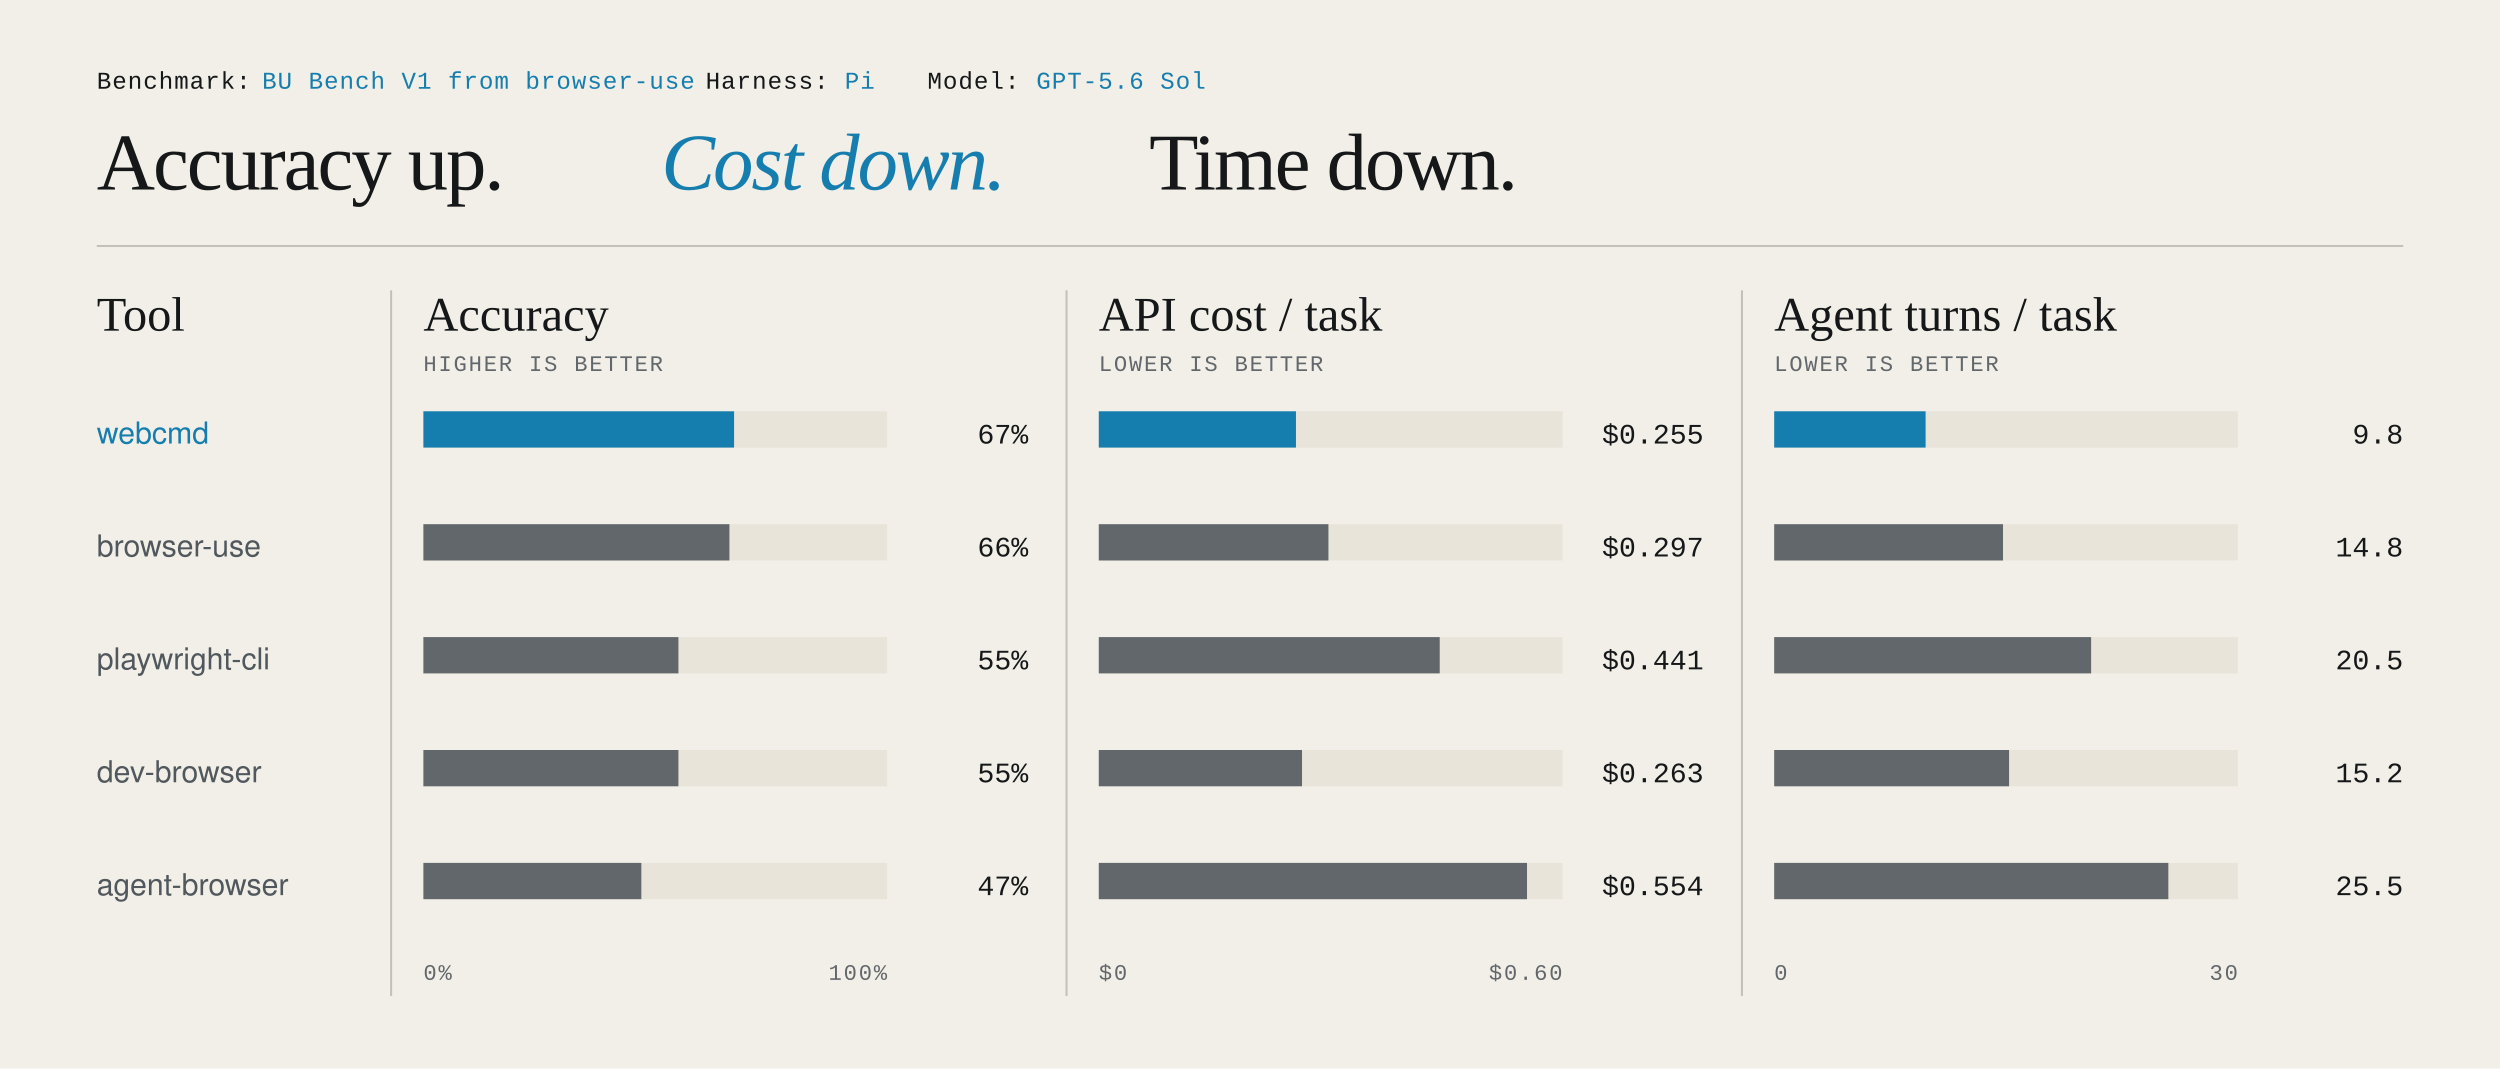
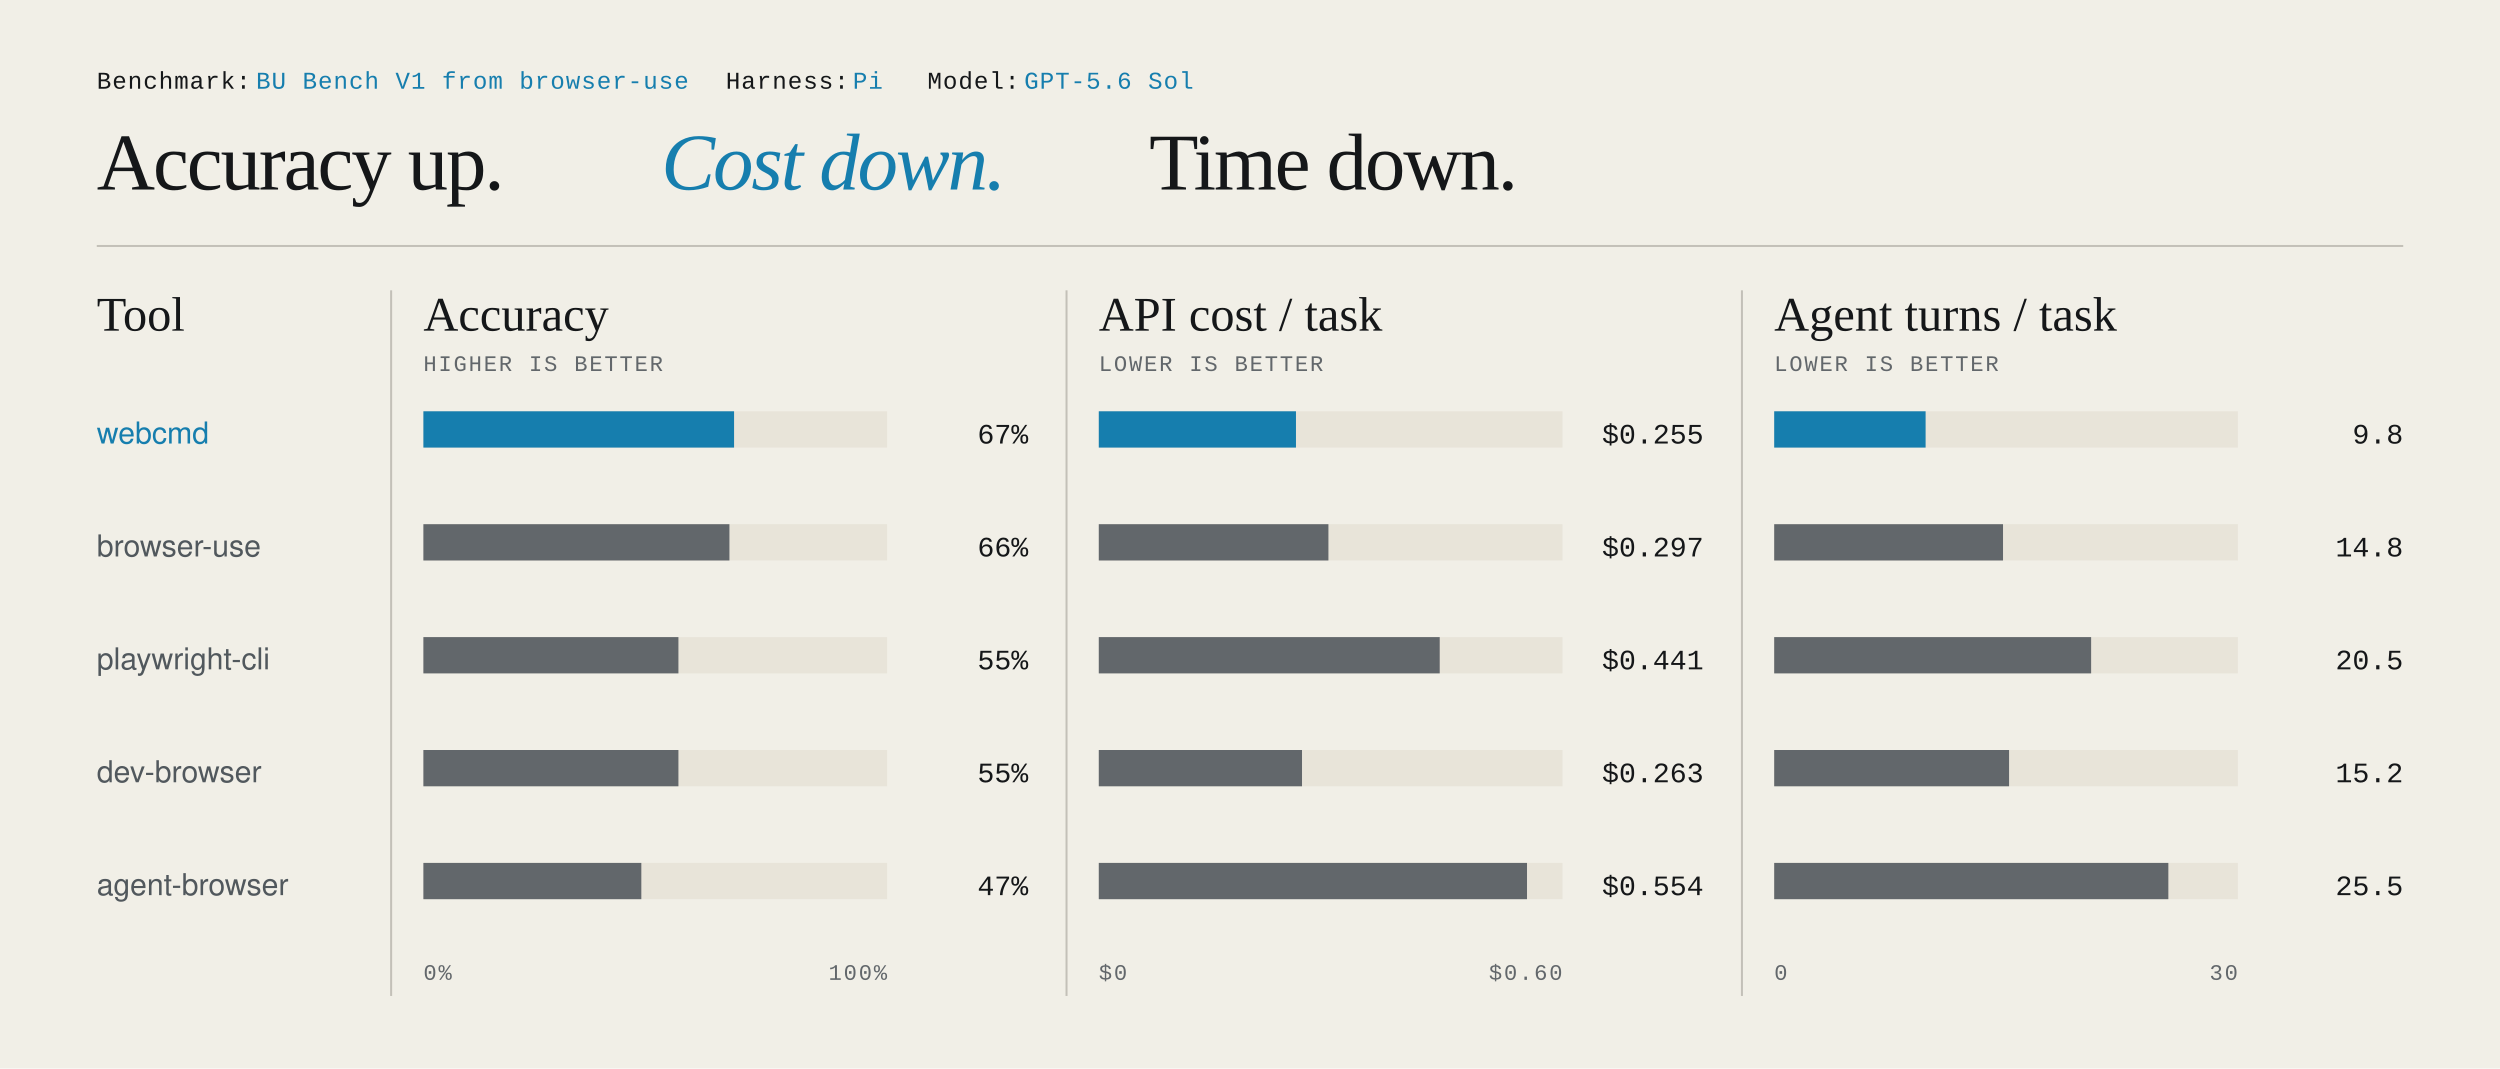
<svg xmlns="http://www.w3.org/2000/svg" width="1240" height="530" viewBox="0 0 1240 530" fill="#151719" role="img" aria-labelledby="title desc">
  <style>
    .meta-label { font-family: "Courier New", ui-monospace, monospace; font-size: 12px; font-weight: 500; letter-spacing: 0.04em; fill: #151719; }
    .meta-value { font-family: "Courier New", ui-monospace, monospace; font-size: 12px; font-weight: 500; letter-spacing: 0.04em; fill: #167eae; }
    .headline { font-family: Georgia, "Times New Roman", serif; font-size: 40px; font-weight: 500; letter-spacing: -0.025em; }
    .accent { fill: #167eae; font-style: italic; }
    .panel-title { font-family: Georgia, "Times New Roman", serif; font-size: 24px; font-weight: 500; }
    .note { font-family: "Courier New", ui-monospace, monospace; font-size: 11px; font-weight: 500; letter-spacing: 0.08em; fill: #62676b; }
    .label { font-family: Helvetica, Arial, sans-serif; font-size: 15px; font-weight: 400; fill: #51585d; }
    .webcmd-label { font-weight: 500; fill: #167eae; }
    .value { font-family: "Courier New", ui-monospace, monospace; font-size: 14px; font-weight: 500; }
    .track { fill: #e8e4d9; }
    .bar { fill: #62676b; }
    .webcmd { fill: #167eae; }
    .hairline { stroke: #c3c0b8; stroke-width: 1; }
  </style>
  <rect width="1240" height="530" fill="#f1efe7" />
  <text class="meta-label" x="48" y="44">Benchmark:</text>
-   <text class="meta-value" x="130" y="44">BU Bench V1 from browser-use</text>
-   <text class="meta-label" x="350" y="44">Harness:</text>
-   <text class="meta-value" x="419" y="44">Pi</text>
+   <text class="meta-value" x="127" y="44">BU Bench V1 from browser-use</text>
+   <text class="meta-label" x="360" y="44">Harness:</text>
+   <text class="meta-value" x="423" y="44">Pi</text>
  <text class="meta-label" x="460" y="44">Model:</text>
-   <text class="meta-value" x="514" y="44">GPT-5.6 Sol</text>
+   <text class="meta-value" x="508" y="44">GPT-5.6 Sol</text>
  <text class="headline" x="48" y="94">Accuracy up.</text>
  <text class="headline accent" x="328" y="94">Cost down.</text>
  <text class="headline" x="570" y="94">Time down.</text>
  <line class="hairline" x1="48" y1="122" x2="1192" y2="122" />
  <text class="panel-title" x="48" y="164">Tool</text>
  <text class="panel-title" x="210" y="164">Accuracy</text>
  <text class="note" x="210" y="184">HIGHER IS BETTER</text>
  <text class="panel-title" x="545" y="164">API cost / task</text>
  <text class="note" x="545" y="184">LOWER IS BETTER</text>
  <text class="panel-title" x="880" y="164">Agent turns / task</text>
  <text class="note" x="880" y="184">LOWER IS BETTER</text>
  <line class="hairline" x1="194" y1="144" x2="194" y2="494" />
  <line class="hairline" x1="529" y1="144" x2="529" y2="494" />
  <line class="hairline" x1="864" y1="144" x2="864" y2="494" />
  <text class="label webcmd-label" x="48" y="220">webcmd</text>
  <text class="label" x="48" y="276">browser-use</text>
  <text class="label" x="48" y="332">playwright-cli</text>
  <text class="label" x="48" y="388">dev-browser</text>
  <text class="label" x="48" y="444">agent-browser</text>
  <rect class="track" x="210" y="204" width="230" height="18" fill="#e8e4d9" />
  <rect class="webcmd" x="210" y="204" width="154.1" height="18" fill="#167eae" />
  <text class="value" x="510" y="220" text-anchor="end">67%</text>
  <rect class="track" x="210" y="260" width="230" height="18" fill="#e8e4d9" />
  <rect class="bar" x="210" y="260" width="151.8" height="18" fill="#62676b" />
  <text class="value" x="510" y="276" text-anchor="end">66%</text>
  <rect class="track" x="210" y="316" width="230" height="18" fill="#e8e4d9" />
  <rect class="bar" x="210" y="316" width="126.5" height="18" fill="#62676b" />
  <text class="value" x="510" y="332" text-anchor="end">55%</text>
  <rect class="track" x="210" y="372" width="230" height="18" fill="#e8e4d9" />
  <rect class="bar" x="210" y="372" width="126.5" height="18" fill="#62676b" />
  <text class="value" x="510" y="388" text-anchor="end">55%</text>
  <rect class="track" x="210" y="428" width="230" height="18" fill="#e8e4d9" />
  <rect class="bar" x="210" y="428" width="108.1" height="18" fill="#62676b" />
  <text class="value" x="510" y="444" text-anchor="end">47%</text>
  <rect class="track" x="545" y="204" width="230" height="18" fill="#e8e4d9" />
  <rect class="webcmd" x="545" y="204" width="97.8" height="18" fill="#167eae" />
  <text class="value" x="845" y="220" text-anchor="end">$0.255</text>
  <rect class="track" x="545" y="260" width="230" height="18" fill="#e8e4d9" />
  <rect class="bar" x="545" y="260" width="113.9" height="18" fill="#62676b" />
  <text class="value" x="845" y="276" text-anchor="end">$0.297</text>
  <rect class="track" x="545" y="316" width="230" height="18" fill="#e8e4d9" />
  <rect class="bar" x="545" y="316" width="169.1" height="18" fill="#62676b" />
  <text class="value" x="845" y="332" text-anchor="end">$0.441</text>
  <rect class="track" x="545" y="372" width="230" height="18" fill="#e8e4d9" />
  <rect class="bar" x="545" y="372" width="100.8" height="18" fill="#62676b" />
  <text class="value" x="845" y="388" text-anchor="end">$0.263</text>
  <rect class="track" x="545" y="428" width="230" height="18" fill="#e8e4d9" />
  <rect class="bar" x="545" y="428" width="212.4" height="18" fill="#62676b" />
  <text class="value" x="845" y="444" text-anchor="end">$0.554</text>
  <rect class="track" x="880" y="204" width="230" height="18" fill="#e8e4d9" />
  <rect class="webcmd" x="880" y="204" width="75.1" height="18" fill="#167eae" />
  <text class="value" x="1192" y="220" text-anchor="end">9.8</text>
  <rect class="track" x="880" y="260" width="230" height="18" fill="#e8e4d9" />
  <rect class="bar" x="880" y="260" width="113.5" height="18" fill="#62676b" />
  <text class="value" x="1192" y="276" text-anchor="end">14.8</text>
  <rect class="track" x="880" y="316" width="230" height="18" fill="#e8e4d9" />
  <rect class="bar" x="880" y="316" width="157.2" height="18" fill="#62676b" />
  <text class="value" x="1192" y="332" text-anchor="end">20.5</text>
  <rect class="track" x="880" y="372" width="230" height="18" fill="#e8e4d9" />
  <rect class="bar" x="880" y="372" width="116.5" height="18" fill="#62676b" />
  <text class="value" x="1192" y="388" text-anchor="end">15.2</text>
  <rect class="track" x="880" y="428" width="230" height="18" fill="#e8e4d9" />
  <rect class="bar" x="880" y="428" width="195.5" height="18" fill="#62676b" />
  <text class="value" x="1192" y="444" text-anchor="end">25.5</text>
  <text class="note" x="210" y="486">0%</text>
  <text class="note" x="440" y="486" text-anchor="end">100%</text>
  <text class="note" x="545" y="486">$0</text>
  <text class="note" x="775" y="486" text-anchor="end">$0.60</text>
  <text class="note" x="880" y="486">0</text>
  <text class="note" x="1110" y="486" text-anchor="end">30</text>
</svg>
